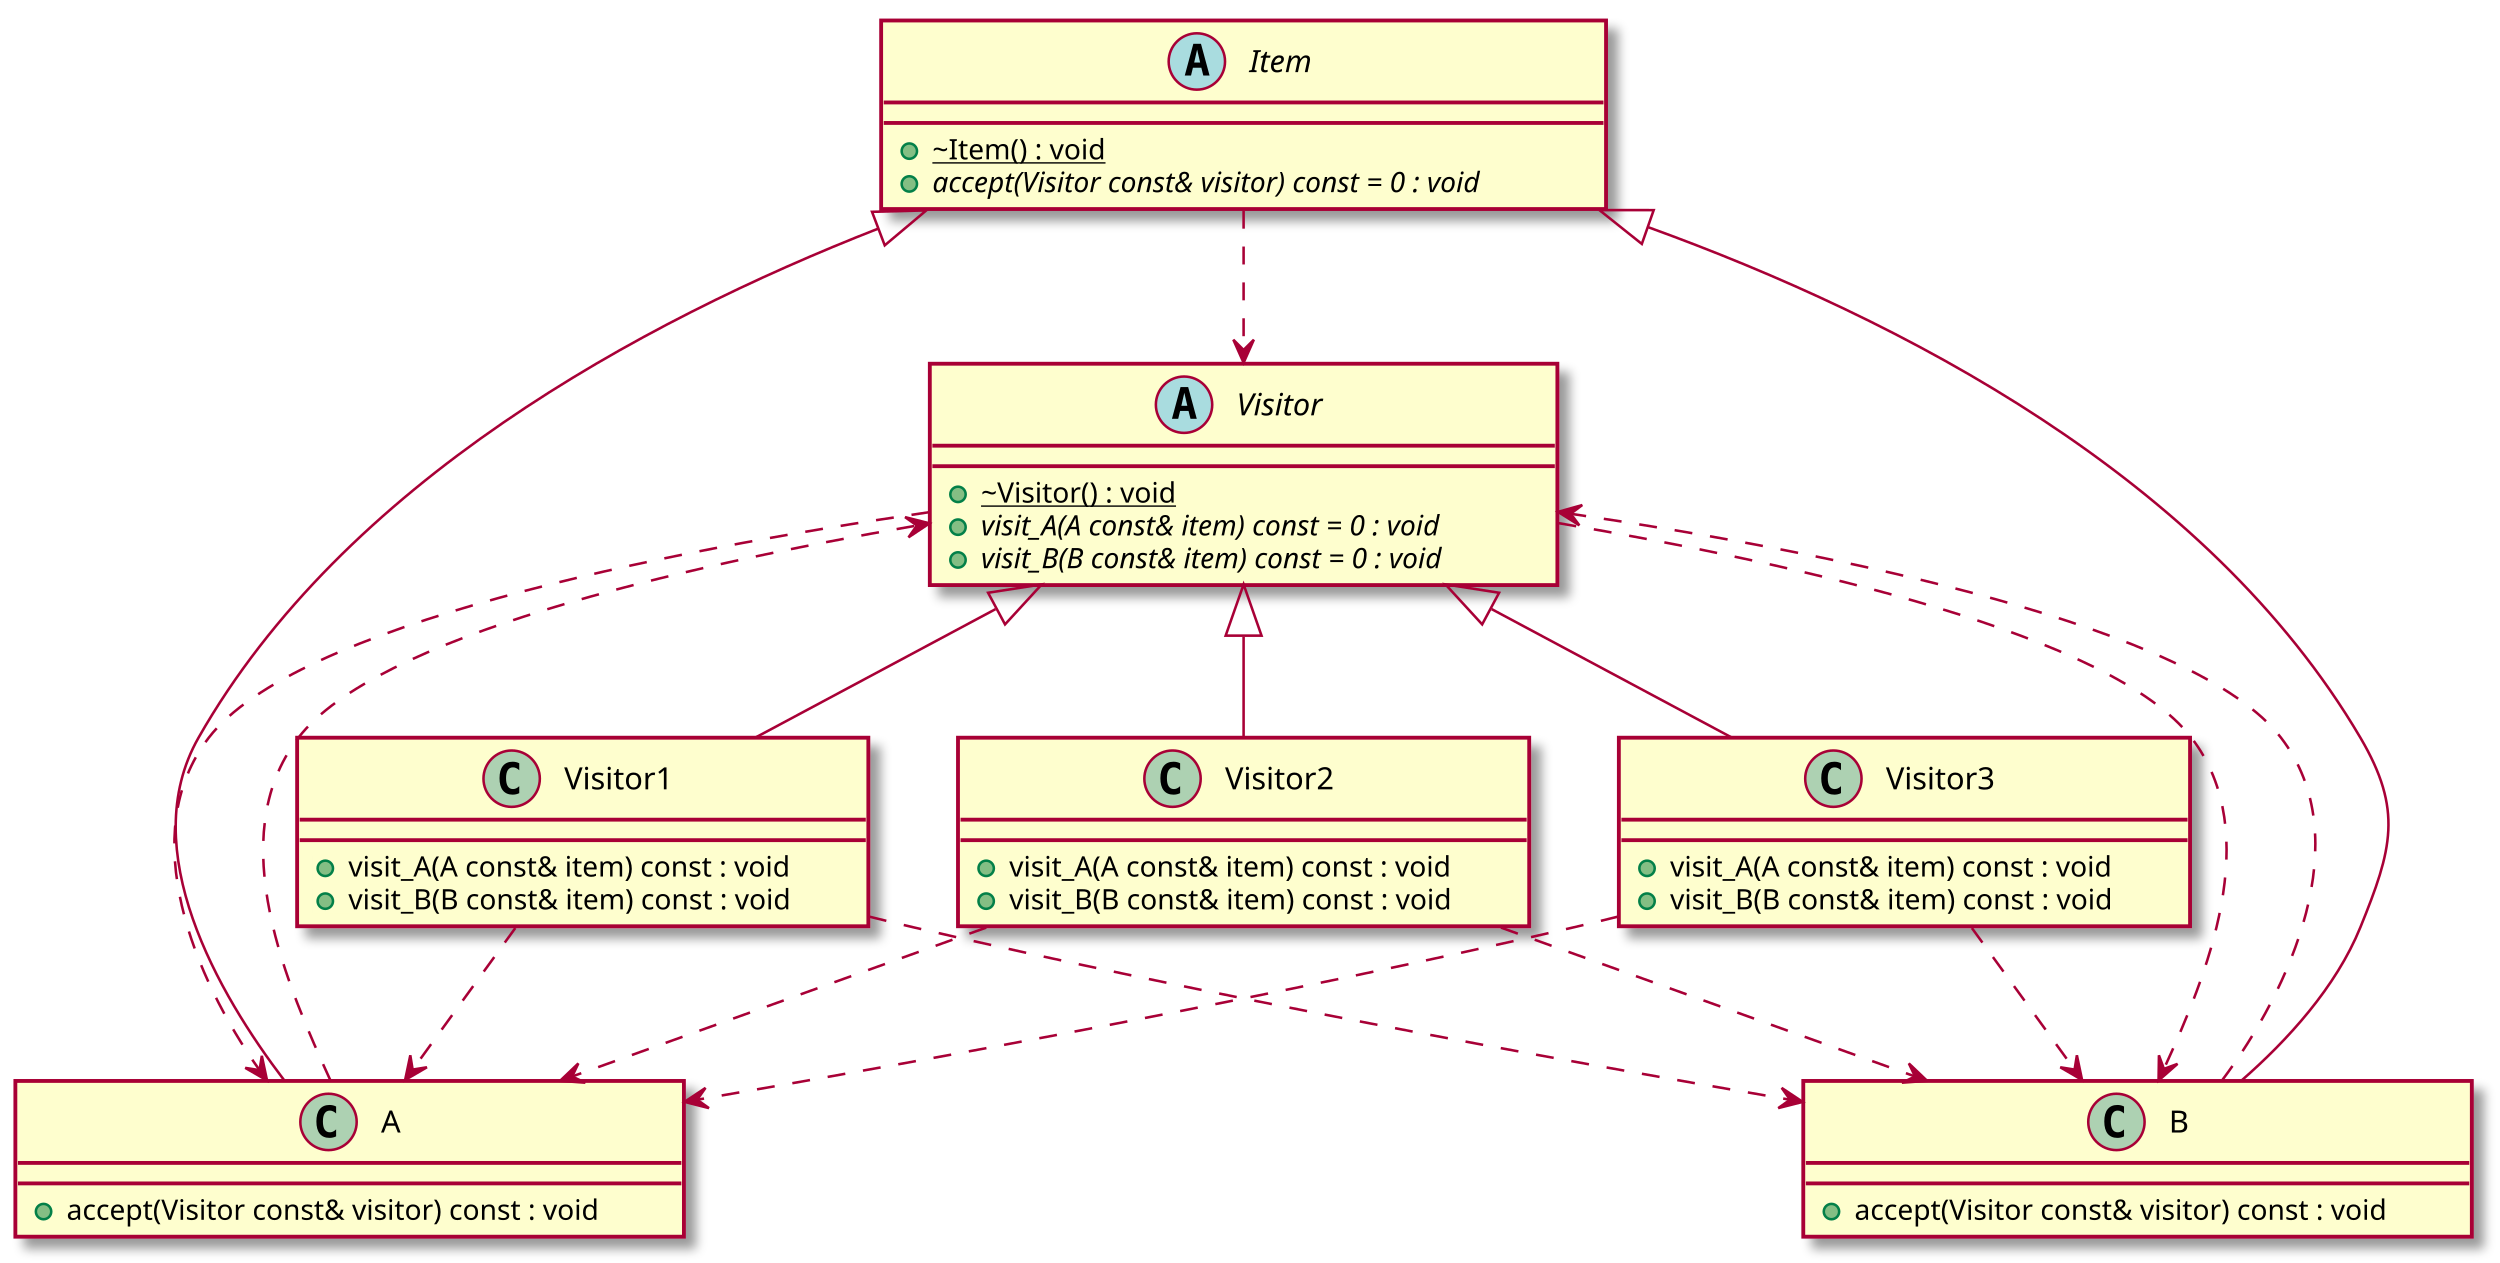
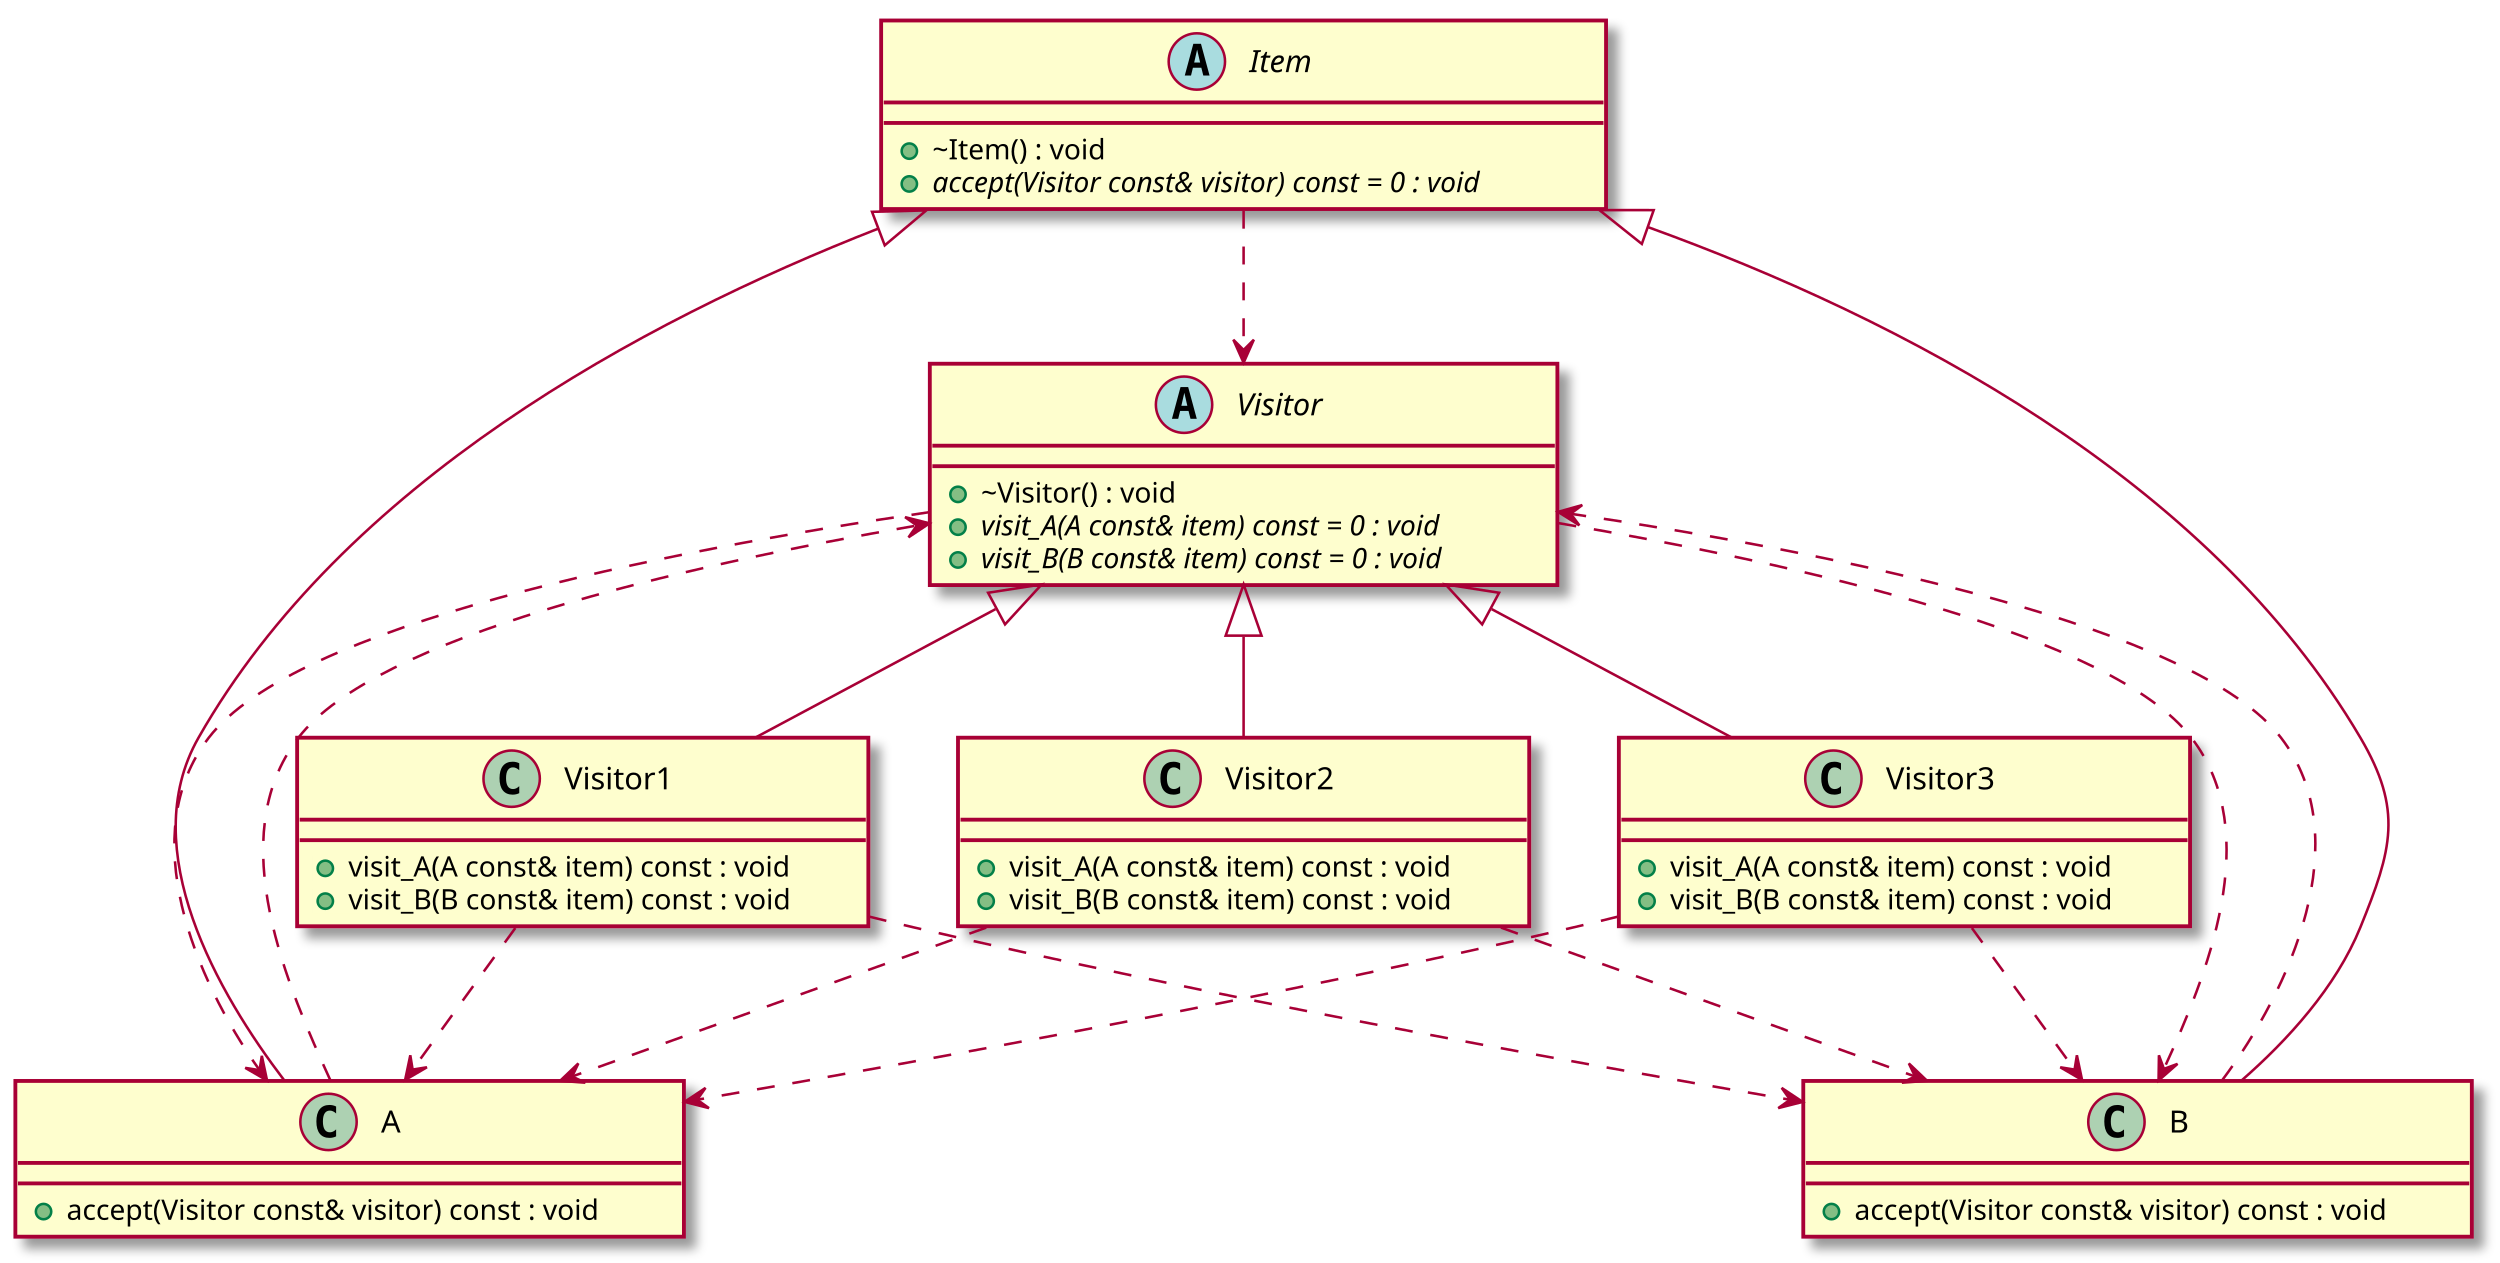
<svg xmlns="http://www.w3.org/2000/svg" xmlns:xlink="http://www.w3.org/1999/xlink" contentScriptType="application/ecmascript" contentStyleType="text/css" height="493px" preserveAspectRatio="none" style="width:976px;height:493px;" version="1.1" viewBox="0 0 976 493" width="976px" zoomAndPan="magnify">
  <defs>
-     <filter height="300%" id="frpj60p1sk4bx" width="300%" x="-1" y="-1">
+     <filter height="300%" id="f1u99n6u0sdu8n" width="300%" x="-1" y="-1">
      <feGaussianBlur result="blurOut" stdDeviation="2.0" />
      <feColorMatrix in="blurOut" result="blurOut2" type="matrix" values="0 0 0 0 0 0 0 0 0 0 0 0 0 0 0 0 0 0 .4 0" />
      <feOffset dx="4.0" dy="4.0" in="blurOut2" result="blurOut3" />
      <feBlend in="SourceGraphic" in2="blurOut3" mode="normal" />
    </filter>
    <style type="text/css">a:hover { text-decoration: underline; }</style>
  </defs>
  <g>
-     <a href="https://github.com/bkryza/clang-uml/blob/fd8f13135252262867013036fec10e8cc75b3b0b/tests/t00021/t00021.cc#L9" target="_top" title="Visitor" xlink:actuate="onRequest" xlink:href="https://github.com/bkryza/clang-uml/blob/fd8f13135252262867013036fec10e8cc75b3b0b/tests/t00021/t00021.cc#L9" xlink:show="new" xlink:title="Visitor" xlink:type="simple">
-       <rect fill="#FEFECE" filter="url(#frpj60p1sk4bx)" height="86.414" id="C_0000001048" style="stroke: #A80036; stroke-width: 1.5;" width="245" x="363" y="142" />
+     <a href="https://github.com/bkryza/clang-uml/blob/345619123b262df0dc04aaffdf754f32843cbfc3/tests/t00021/t00021.cc#L9" target="_top" title="Visitor" xlink:actuate="onRequest" xlink:href="https://github.com/bkryza/clang-uml/blob/345619123b262df0dc04aaffdf754f32843cbfc3/tests/t00021/t00021.cc#L9" xlink:show="new" xlink:title="Visitor" xlink:type="simple">
+       <rect fill="#FEFECE" filter="url(#f1u99n6u0sdu8n)" height="86.414" id="C_0000001048" style="stroke: #A80036; stroke-width: 1.5;" width="245" x="363" y="142" />
      <ellipse cx="462.25" cy="158" fill="#A9DCDF" rx="11" ry="11" style="stroke: #A80036; stroke-width: 1.0;" />
      <path d="M462.359,153.344 L461.203,158.422 L463.531,158.422 L462.359,153.344 Z M460.875,151.109 L463.859,151.109 L467.219,163.5 L464.766,163.5 L464,160.438 L460.719,160.438 L459.969,163.5 L457.531,163.5 L460.875,151.109 Z " />
      <text fill="#000000" font-family="sans-serif" font-size="12" font-style="italic" lengthAdjust="spacingAndGlyphs" textLength="38" x="482.75" y="162.154">Visitor</text>
      <line style="stroke: #A80036; stroke-width: 1.5;" x1="364" x2="607" y1="174" y2="174" />
      <line style="stroke: #A80036; stroke-width: 1.5;" x1="364" x2="607" y1="182" y2="182" />
    </a>
-     <a href="https://github.com/bkryza/clang-uml/blob/fd8f13135252262867013036fec10e8cc75b3b0b/tests/t00021/t00021.cc#L11" target="_top" title="~Visitor" xlink:actuate="onRequest" xlink:href="https://github.com/bkryza/clang-uml/blob/fd8f13135252262867013036fec10e8cc75b3b0b/tests/t00021/t00021.cc#L11" xlink:show="new" xlink:title="~Visitor" xlink:type="simple">
+     <a href="https://github.com/bkryza/clang-uml/blob/345619123b262df0dc04aaffdf754f32843cbfc3/tests/t00021/t00021.cc#L11" target="_top" title="~Visitor" xlink:actuate="onRequest" xlink:href="https://github.com/bkryza/clang-uml/blob/345619123b262df0dc04aaffdf754f32843cbfc3/tests/t00021/t00021.cc#L11" xlink:show="new" xlink:title="~Visitor" xlink:type="simple">
      <rect fill="#FEFECE" height="10" style="stroke: none; stroke-width: 1.0;" width="20" x="369" y="188" />
      <ellipse cx="374" cy="193" fill="#84BE84" rx="3" ry="3" style="stroke: #038048; stroke-width: 1.0;" />
    </a>
-     <a href="https://github.com/bkryza/clang-uml/blob/fd8f13135252262867013036fec10e8cc75b3b0b/tests/t00021/t00021.cc#L11" target="_top" title="~Visitor" xlink:actuate="onRequest" xlink:href="https://github.com/bkryza/clang-uml/blob/fd8f13135252262867013036fec10e8cc75b3b0b/tests/t00021/t00021.cc#L11" xlink:show="new" xlink:title="~Visitor" xlink:type="simple">
-       <text fill="#000000" font-family="sans-serif" font-size="11" lengthAdjust="spacingAndGlyphs" text-decoration="underline" textLength="88" x="383" y="196.21">~Visitor() : void</text>
+     <a href="https://github.com/bkryza/clang-uml/blob/345619123b262df0dc04aaffdf754f32843cbfc3/tests/t00021/t00021.cc#L11" target="_top" title="~Visitor" xlink:actuate="onRequest" xlink:href="https://github.com/bkryza/clang-uml/blob/345619123b262df0dc04aaffdf754f32843cbfc3/tests/t00021/t00021.cc#L11" xlink:show="new" xlink:title="~Visitor" xlink:type="simple">
+       <text fill="#000000" font-family="sans-serif" font-size="11" lengthAdjust="spacingAndGlyphs" textLength="88" x="383" y="196.21">~Visitor() : void</text>
    </a>
-     <a href="https://github.com/bkryza/clang-uml/blob/fd8f13135252262867013036fec10e8cc75b3b0b/tests/t00021/t00021.cc#L12" target="_top" title="visit_A" xlink:actuate="onRequest" xlink:href="https://github.com/bkryza/clang-uml/blob/fd8f13135252262867013036fec10e8cc75b3b0b/tests/t00021/t00021.cc#L12" xlink:show="new" xlink:title="visit_A" xlink:type="simple">
+     <a href="https://github.com/bkryza/clang-uml/blob/345619123b262df0dc04aaffdf754f32843cbfc3/tests/t00021/t00021.cc#L12" target="_top" title="visit_A" xlink:actuate="onRequest" xlink:href="https://github.com/bkryza/clang-uml/blob/345619123b262df0dc04aaffdf754f32843cbfc3/tests/t00021/t00021.cc#L12" xlink:show="new" xlink:title="visit_A" xlink:type="simple">
      <rect fill="#FEFECE" height="10" style="stroke: none; stroke-width: 1.0;" width="20" x="369" y="200.805" />
      <ellipse cx="374" cy="205.805" fill="#84BE84" rx="3" ry="3" style="stroke: #038048; stroke-width: 1.0;" />
    </a>
-     <a href="https://github.com/bkryza/clang-uml/blob/fd8f13135252262867013036fec10e8cc75b3b0b/tests/t00021/t00021.cc#L12" target="_top" title="visit_A" xlink:actuate="onRequest" xlink:href="https://github.com/bkryza/clang-uml/blob/fd8f13135252262867013036fec10e8cc75b3b0b/tests/t00021/t00021.cc#L12" xlink:show="new" xlink:title="visit_A" xlink:type="simple">
+     <a href="https://github.com/bkryza/clang-uml/blob/345619123b262df0dc04aaffdf754f32843cbfc3/tests/t00021/t00021.cc#L12" target="_top" title="visit_A" xlink:actuate="onRequest" xlink:href="https://github.com/bkryza/clang-uml/blob/345619123b262df0dc04aaffdf754f32843cbfc3/tests/t00021/t00021.cc#L12" xlink:show="new" xlink:title="visit_A" xlink:type="simple">
      <text fill="#000000" font-family="sans-serif" font-size="11" font-style="italic" lengthAdjust="spacingAndGlyphs" textLength="219" x="383" y="209.015">visit_A(A const&amp; item) const = 0 : void</text>
    </a>
-     <a href="https://github.com/bkryza/clang-uml/blob/fd8f13135252262867013036fec10e8cc75b3b0b/tests/t00021/t00021.cc#L13" target="_top" title="visit_B" xlink:actuate="onRequest" xlink:href="https://github.com/bkryza/clang-uml/blob/fd8f13135252262867013036fec10e8cc75b3b0b/tests/t00021/t00021.cc#L13" xlink:show="new" xlink:title="visit_B" xlink:type="simple">
+     <a href="https://github.com/bkryza/clang-uml/blob/345619123b262df0dc04aaffdf754f32843cbfc3/tests/t00021/t00021.cc#L13" target="_top" title="visit_B" xlink:actuate="onRequest" xlink:href="https://github.com/bkryza/clang-uml/blob/345619123b262df0dc04aaffdf754f32843cbfc3/tests/t00021/t00021.cc#L13" xlink:show="new" xlink:title="visit_B" xlink:type="simple">
      <rect fill="#FEFECE" height="10" style="stroke: none; stroke-width: 1.0;" width="20" x="369" y="213.609" />
      <ellipse cx="374" cy="218.609" fill="#84BE84" rx="3" ry="3" style="stroke: #038048; stroke-width: 1.0;" />
    </a>
-     <a href="https://github.com/bkryza/clang-uml/blob/fd8f13135252262867013036fec10e8cc75b3b0b/tests/t00021/t00021.cc#L13" target="_top" title="visit_B" xlink:actuate="onRequest" xlink:href="https://github.com/bkryza/clang-uml/blob/fd8f13135252262867013036fec10e8cc75b3b0b/tests/t00021/t00021.cc#L13" xlink:show="new" xlink:title="visit_B" xlink:type="simple">
+     <a href="https://github.com/bkryza/clang-uml/blob/345619123b262df0dc04aaffdf754f32843cbfc3/tests/t00021/t00021.cc#L13" target="_top" title="visit_B" xlink:actuate="onRequest" xlink:href="https://github.com/bkryza/clang-uml/blob/345619123b262df0dc04aaffdf754f32843cbfc3/tests/t00021/t00021.cc#L13" xlink:show="new" xlink:title="visit_B" xlink:type="simple">
      <text fill="#000000" font-family="sans-serif" font-size="11" font-style="italic" lengthAdjust="spacingAndGlyphs" textLength="219" x="383" y="221.82">visit_B(B const&amp; item) const = 0 : void</text>
    </a>
-     <a href="https://github.com/bkryza/clang-uml/blob/fd8f13135252262867013036fec10e8cc75b3b0b/tests/t00021/t00021.cc#L16" target="_top" title="Visitor1" xlink:actuate="onRequest" xlink:href="https://github.com/bkryza/clang-uml/blob/fd8f13135252262867013036fec10e8cc75b3b0b/tests/t00021/t00021.cc#L16" xlink:show="new" xlink:title="Visitor1" xlink:type="simple">
-       <rect fill="#FEFECE" filter="url(#frpj60p1sk4bx)" height="73.609" id="C_0000001056" style="stroke: #A80036; stroke-width: 1.5;" width="223" x="116" y="288" />
+     <a href="https://github.com/bkryza/clang-uml/blob/345619123b262df0dc04aaffdf754f32843cbfc3/tests/t00021/t00021.cc#L16" target="_top" title="Visitor1" xlink:actuate="onRequest" xlink:href="https://github.com/bkryza/clang-uml/blob/345619123b262df0dc04aaffdf754f32843cbfc3/tests/t00021/t00021.cc#L16" xlink:show="new" xlink:title="Visitor1" xlink:type="simple">
+       <rect fill="#FEFECE" filter="url(#f1u99n6u0sdu8n)" height="73.609" id="C_0000001056" style="stroke: #A80036; stroke-width: 1.5;" width="223" x="116" y="288" />
      <ellipse cx="199.75" cy="304" fill="#ADD1B2" rx="11" ry="11" style="stroke: #A80036; stroke-width: 1.0;" />
      <path d="M202.719,309.641 Q202.141,309.938 201.5,310.078 Q200.859,310.234 200.156,310.234 Q197.656,310.234 196.328,308.594 Q195.016,306.938 195.016,303.812 Q195.016,300.688 196.328,299.031 Q197.656,297.375 200.156,297.375 Q200.859,297.375 201.5,297.531 Q202.156,297.688 202.719,297.984 L202.719,300.703 Q202.094,300.125 201.5,299.859 Q200.906,299.578 200.281,299.578 Q198.938,299.578 198.25,300.656 Q197.562,301.719 197.562,303.812 Q197.562,305.906 198.25,306.984 Q198.938,308.047 200.281,308.047 Q200.906,308.047 201.5,307.781 Q202.094,307.5 202.719,306.922 L202.719,309.641 Z " />
      <text fill="#000000" font-family="sans-serif" font-size="12" lengthAdjust="spacingAndGlyphs" textLength="47" x="220.25" y="308.154">Visitor1</text>
      <line style="stroke: #A80036; stroke-width: 1.5;" x1="117" x2="338" y1="320" y2="320" />
      <line style="stroke: #A80036; stroke-width: 1.5;" x1="117" x2="338" y1="328" y2="328" />
    </a>
-     <a href="https://github.com/bkryza/clang-uml/blob/fd8f13135252262867013036fec10e8cc75b3b0b/tests/t00021/t00021.cc#L18" target="_top" title="visit_A" xlink:actuate="onRequest" xlink:href="https://github.com/bkryza/clang-uml/blob/fd8f13135252262867013036fec10e8cc75b3b0b/tests/t00021/t00021.cc#L18" xlink:show="new" xlink:title="visit_A" xlink:type="simple">
+     <a href="https://github.com/bkryza/clang-uml/blob/345619123b262df0dc04aaffdf754f32843cbfc3/tests/t00021/t00021.cc#L18" target="_top" title="visit_A" xlink:actuate="onRequest" xlink:href="https://github.com/bkryza/clang-uml/blob/345619123b262df0dc04aaffdf754f32843cbfc3/tests/t00021/t00021.cc#L18" xlink:show="new" xlink:title="visit_A" xlink:type="simple">
      <rect fill="#FEFECE" height="10" style="stroke: none; stroke-width: 1.0;" width="20" x="122" y="334" />
      <ellipse cx="127" cy="339" fill="#84BE84" rx="3" ry="3" style="stroke: #038048; stroke-width: 1.0;" />
    </a>
-     <a href="https://github.com/bkryza/clang-uml/blob/fd8f13135252262867013036fec10e8cc75b3b0b/tests/t00021/t00021.cc#L18" target="_top" title="visit_A" xlink:actuate="onRequest" xlink:href="https://github.com/bkryza/clang-uml/blob/fd8f13135252262867013036fec10e8cc75b3b0b/tests/t00021/t00021.cc#L18" xlink:show="new" xlink:title="visit_A" xlink:type="simple">
+     <a href="https://github.com/bkryza/clang-uml/blob/345619123b262df0dc04aaffdf754f32843cbfc3/tests/t00021/t00021.cc#L18" target="_top" title="visit_A" xlink:actuate="onRequest" xlink:href="https://github.com/bkryza/clang-uml/blob/345619123b262df0dc04aaffdf754f32843cbfc3/tests/t00021/t00021.cc#L18" xlink:show="new" xlink:title="visit_A" xlink:type="simple">
      <text fill="#000000" font-family="sans-serif" font-size="11" lengthAdjust="spacingAndGlyphs" textLength="195" x="136" y="342.21">visit_A(A const&amp; item) const : void</text>
    </a>
-     <a href="https://github.com/bkryza/clang-uml/blob/fd8f13135252262867013036fec10e8cc75b3b0b/tests/t00021/t00021.cc#L19" target="_top" title="visit_B" xlink:actuate="onRequest" xlink:href="https://github.com/bkryza/clang-uml/blob/fd8f13135252262867013036fec10e8cc75b3b0b/tests/t00021/t00021.cc#L19" xlink:show="new" xlink:title="visit_B" xlink:type="simple">
+     <a href="https://github.com/bkryza/clang-uml/blob/345619123b262df0dc04aaffdf754f32843cbfc3/tests/t00021/t00021.cc#L19" target="_top" title="visit_B" xlink:actuate="onRequest" xlink:href="https://github.com/bkryza/clang-uml/blob/345619123b262df0dc04aaffdf754f32843cbfc3/tests/t00021/t00021.cc#L19" xlink:show="new" xlink:title="visit_B" xlink:type="simple">
      <rect fill="#FEFECE" height="10" style="stroke: none; stroke-width: 1.0;" width="20" x="122" y="346.805" />
      <ellipse cx="127" cy="351.805" fill="#84BE84" rx="3" ry="3" style="stroke: #038048; stroke-width: 1.0;" />
    </a>
-     <a href="https://github.com/bkryza/clang-uml/blob/fd8f13135252262867013036fec10e8cc75b3b0b/tests/t00021/t00021.cc#L19" target="_top" title="visit_B" xlink:actuate="onRequest" xlink:href="https://github.com/bkryza/clang-uml/blob/fd8f13135252262867013036fec10e8cc75b3b0b/tests/t00021/t00021.cc#L19" xlink:show="new" xlink:title="visit_B" xlink:type="simple">
+     <a href="https://github.com/bkryza/clang-uml/blob/345619123b262df0dc04aaffdf754f32843cbfc3/tests/t00021/t00021.cc#L19" target="_top" title="visit_B" xlink:actuate="onRequest" xlink:href="https://github.com/bkryza/clang-uml/blob/345619123b262df0dc04aaffdf754f32843cbfc3/tests/t00021/t00021.cc#L19" xlink:show="new" xlink:title="visit_B" xlink:type="simple">
      <text fill="#000000" font-family="sans-serif" font-size="11" lengthAdjust="spacingAndGlyphs" textLength="197" x="136" y="355.015">visit_B(B const&amp; item) const : void</text>
    </a>
-     <a href="https://github.com/bkryza/clang-uml/blob/fd8f13135252262867013036fec10e8cc75b3b0b/tests/t00021/t00021.cc#L22" target="_top" title="Visitor2" xlink:actuate="onRequest" xlink:href="https://github.com/bkryza/clang-uml/blob/fd8f13135252262867013036fec10e8cc75b3b0b/tests/t00021/t00021.cc#L22" xlink:show="new" xlink:title="Visitor2" xlink:type="simple">
-       <rect fill="#FEFECE" filter="url(#frpj60p1sk4bx)" height="73.609" id="C_0000001064" style="stroke: #A80036; stroke-width: 1.5;" width="223" x="374" y="288" />
+     <a href="https://github.com/bkryza/clang-uml/blob/345619123b262df0dc04aaffdf754f32843cbfc3/tests/t00021/t00021.cc#L22" target="_top" title="Visitor2" xlink:actuate="onRequest" xlink:href="https://github.com/bkryza/clang-uml/blob/345619123b262df0dc04aaffdf754f32843cbfc3/tests/t00021/t00021.cc#L22" xlink:show="new" xlink:title="Visitor2" xlink:type="simple">
+       <rect fill="#FEFECE" filter="url(#f1u99n6u0sdu8n)" height="73.609" id="C_0000001064" style="stroke: #A80036; stroke-width: 1.5;" width="223" x="374" y="288" />
      <ellipse cx="457.75" cy="304" fill="#ADD1B2" rx="11" ry="11" style="stroke: #A80036; stroke-width: 1.0;" />
      <path d="M460.719,309.641 Q460.141,309.938 459.5,310.078 Q458.859,310.234 458.156,310.234 Q455.656,310.234 454.328,308.594 Q453.016,306.938 453.016,303.812 Q453.016,300.688 454.328,299.031 Q455.656,297.375 458.156,297.375 Q458.859,297.375 459.5,297.531 Q460.156,297.688 460.719,297.984 L460.719,300.703 Q460.094,300.125 459.5,299.859 Q458.906,299.578 458.281,299.578 Q456.938,299.578 456.25,300.656 Q455.562,301.719 455.562,303.812 Q455.562,305.906 456.25,306.984 Q456.938,308.047 458.281,308.047 Q458.906,308.047 459.5,307.781 Q460.094,307.5 460.719,306.922 L460.719,309.641 Z " />
      <text fill="#000000" font-family="sans-serif" font-size="12" lengthAdjust="spacingAndGlyphs" textLength="47" x="478.25" y="308.154">Visitor2</text>
      <line style="stroke: #A80036; stroke-width: 1.5;" x1="375" x2="596" y1="320" y2="320" />
      <line style="stroke: #A80036; stroke-width: 1.5;" x1="375" x2="596" y1="328" y2="328" />
    </a>
-     <a href="https://github.com/bkryza/clang-uml/blob/fd8f13135252262867013036fec10e8cc75b3b0b/tests/t00021/t00021.cc#L24" target="_top" title="visit_A" xlink:actuate="onRequest" xlink:href="https://github.com/bkryza/clang-uml/blob/fd8f13135252262867013036fec10e8cc75b3b0b/tests/t00021/t00021.cc#L24" xlink:show="new" xlink:title="visit_A" xlink:type="simple">
+     <a href="https://github.com/bkryza/clang-uml/blob/345619123b262df0dc04aaffdf754f32843cbfc3/tests/t00021/t00021.cc#L24" target="_top" title="visit_A" xlink:actuate="onRequest" xlink:href="https://github.com/bkryza/clang-uml/blob/345619123b262df0dc04aaffdf754f32843cbfc3/tests/t00021/t00021.cc#L24" xlink:show="new" xlink:title="visit_A" xlink:type="simple">
      <rect fill="#FEFECE" height="10" style="stroke: none; stroke-width: 1.0;" width="20" x="380" y="334" />
      <ellipse cx="385" cy="339" fill="#84BE84" rx="3" ry="3" style="stroke: #038048; stroke-width: 1.0;" />
    </a>
-     <a href="https://github.com/bkryza/clang-uml/blob/fd8f13135252262867013036fec10e8cc75b3b0b/tests/t00021/t00021.cc#L24" target="_top" title="visit_A" xlink:actuate="onRequest" xlink:href="https://github.com/bkryza/clang-uml/blob/fd8f13135252262867013036fec10e8cc75b3b0b/tests/t00021/t00021.cc#L24" xlink:show="new" xlink:title="visit_A" xlink:type="simple">
+     <a href="https://github.com/bkryza/clang-uml/blob/345619123b262df0dc04aaffdf754f32843cbfc3/tests/t00021/t00021.cc#L24" target="_top" title="visit_A" xlink:actuate="onRequest" xlink:href="https://github.com/bkryza/clang-uml/blob/345619123b262df0dc04aaffdf754f32843cbfc3/tests/t00021/t00021.cc#L24" xlink:show="new" xlink:title="visit_A" xlink:type="simple">
      <text fill="#000000" font-family="sans-serif" font-size="11" lengthAdjust="spacingAndGlyphs" textLength="195" x="394" y="342.21">visit_A(A const&amp; item) const : void</text>
    </a>
-     <a href="https://github.com/bkryza/clang-uml/blob/fd8f13135252262867013036fec10e8cc75b3b0b/tests/t00021/t00021.cc#L25" target="_top" title="visit_B" xlink:actuate="onRequest" xlink:href="https://github.com/bkryza/clang-uml/blob/fd8f13135252262867013036fec10e8cc75b3b0b/tests/t00021/t00021.cc#L25" xlink:show="new" xlink:title="visit_B" xlink:type="simple">
+     <a href="https://github.com/bkryza/clang-uml/blob/345619123b262df0dc04aaffdf754f32843cbfc3/tests/t00021/t00021.cc#L25" target="_top" title="visit_B" xlink:actuate="onRequest" xlink:href="https://github.com/bkryza/clang-uml/blob/345619123b262df0dc04aaffdf754f32843cbfc3/tests/t00021/t00021.cc#L25" xlink:show="new" xlink:title="visit_B" xlink:type="simple">
      <rect fill="#FEFECE" height="10" style="stroke: none; stroke-width: 1.0;" width="20" x="380" y="346.805" />
      <ellipse cx="385" cy="351.805" fill="#84BE84" rx="3" ry="3" style="stroke: #038048; stroke-width: 1.0;" />
    </a>
-     <a href="https://github.com/bkryza/clang-uml/blob/fd8f13135252262867013036fec10e8cc75b3b0b/tests/t00021/t00021.cc#L25" target="_top" title="visit_B" xlink:actuate="onRequest" xlink:href="https://github.com/bkryza/clang-uml/blob/fd8f13135252262867013036fec10e8cc75b3b0b/tests/t00021/t00021.cc#L25" xlink:show="new" xlink:title="visit_B" xlink:type="simple">
+     <a href="https://github.com/bkryza/clang-uml/blob/345619123b262df0dc04aaffdf754f32843cbfc3/tests/t00021/t00021.cc#L25" target="_top" title="visit_B" xlink:actuate="onRequest" xlink:href="https://github.com/bkryza/clang-uml/blob/345619123b262df0dc04aaffdf754f32843cbfc3/tests/t00021/t00021.cc#L25" xlink:show="new" xlink:title="visit_B" xlink:type="simple">
      <text fill="#000000" font-family="sans-serif" font-size="11" lengthAdjust="spacingAndGlyphs" textLength="197" x="394" y="355.015">visit_B(B const&amp; item) const : void</text>
    </a>
-     <a href="https://github.com/bkryza/clang-uml/blob/fd8f13135252262867013036fec10e8cc75b3b0b/tests/t00021/t00021.cc#L28" target="_top" title="Visitor3" xlink:actuate="onRequest" xlink:href="https://github.com/bkryza/clang-uml/blob/fd8f13135252262867013036fec10e8cc75b3b0b/tests/t00021/t00021.cc#L28" xlink:show="new" xlink:title="Visitor3" xlink:type="simple">
-       <rect fill="#FEFECE" filter="url(#frpj60p1sk4bx)" height="73.609" id="C_0000001072" style="stroke: #A80036; stroke-width: 1.5;" width="223" x="632" y="288" />
+     <a href="https://github.com/bkryza/clang-uml/blob/345619123b262df0dc04aaffdf754f32843cbfc3/tests/t00021/t00021.cc#L28" target="_top" title="Visitor3" xlink:actuate="onRequest" xlink:href="https://github.com/bkryza/clang-uml/blob/345619123b262df0dc04aaffdf754f32843cbfc3/tests/t00021/t00021.cc#L28" xlink:show="new" xlink:title="Visitor3" xlink:type="simple">
+       <rect fill="#FEFECE" filter="url(#f1u99n6u0sdu8n)" height="73.609" id="C_0000001072" style="stroke: #A80036; stroke-width: 1.5;" width="223" x="632" y="288" />
      <ellipse cx="715.75" cy="304" fill="#ADD1B2" rx="11" ry="11" style="stroke: #A80036; stroke-width: 1.0;" />
      <path d="M718.719,309.641 Q718.141,309.938 717.5,310.078 Q716.859,310.234 716.156,310.234 Q713.656,310.234 712.328,308.594 Q711.016,306.938 711.016,303.812 Q711.016,300.688 712.328,299.031 Q713.656,297.375 716.156,297.375 Q716.859,297.375 717.5,297.531 Q718.156,297.688 718.719,297.984 L718.719,300.703 Q718.094,300.125 717.5,299.859 Q716.906,299.578 716.281,299.578 Q714.938,299.578 714.25,300.656 Q713.562,301.719 713.562,303.812 Q713.562,305.906 714.25,306.984 Q714.938,308.047 716.281,308.047 Q716.906,308.047 717.5,307.781 Q718.094,307.5 718.719,306.922 L718.719,309.641 Z " />
      <text fill="#000000" font-family="sans-serif" font-size="12" lengthAdjust="spacingAndGlyphs" textLength="47" x="736.25" y="308.154">Visitor3</text>
      <line style="stroke: #A80036; stroke-width: 1.5;" x1="633" x2="854" y1="320" y2="320" />
      <line style="stroke: #A80036; stroke-width: 1.5;" x1="633" x2="854" y1="328" y2="328" />
    </a>
-     <a href="https://github.com/bkryza/clang-uml/blob/fd8f13135252262867013036fec10e8cc75b3b0b/tests/t00021/t00021.cc#L30" target="_top" title="visit_A" xlink:actuate="onRequest" xlink:href="https://github.com/bkryza/clang-uml/blob/fd8f13135252262867013036fec10e8cc75b3b0b/tests/t00021/t00021.cc#L30" xlink:show="new" xlink:title="visit_A" xlink:type="simple">
+     <a href="https://github.com/bkryza/clang-uml/blob/345619123b262df0dc04aaffdf754f32843cbfc3/tests/t00021/t00021.cc#L30" target="_top" title="visit_A" xlink:actuate="onRequest" xlink:href="https://github.com/bkryza/clang-uml/blob/345619123b262df0dc04aaffdf754f32843cbfc3/tests/t00021/t00021.cc#L30" xlink:show="new" xlink:title="visit_A" xlink:type="simple">
      <rect fill="#FEFECE" height="10" style="stroke: none; stroke-width: 1.0;" width="20" x="638" y="334" />
      <ellipse cx="643" cy="339" fill="#84BE84" rx="3" ry="3" style="stroke: #038048; stroke-width: 1.0;" />
    </a>
-     <a href="https://github.com/bkryza/clang-uml/blob/fd8f13135252262867013036fec10e8cc75b3b0b/tests/t00021/t00021.cc#L30" target="_top" title="visit_A" xlink:actuate="onRequest" xlink:href="https://github.com/bkryza/clang-uml/blob/fd8f13135252262867013036fec10e8cc75b3b0b/tests/t00021/t00021.cc#L30" xlink:show="new" xlink:title="visit_A" xlink:type="simple">
+     <a href="https://github.com/bkryza/clang-uml/blob/345619123b262df0dc04aaffdf754f32843cbfc3/tests/t00021/t00021.cc#L30" target="_top" title="visit_A" xlink:actuate="onRequest" xlink:href="https://github.com/bkryza/clang-uml/blob/345619123b262df0dc04aaffdf754f32843cbfc3/tests/t00021/t00021.cc#L30" xlink:show="new" xlink:title="visit_A" xlink:type="simple">
      <text fill="#000000" font-family="sans-serif" font-size="11" lengthAdjust="spacingAndGlyphs" textLength="195" x="652" y="342.21">visit_A(A const&amp; item) const : void</text>
    </a>
-     <a href="https://github.com/bkryza/clang-uml/blob/fd8f13135252262867013036fec10e8cc75b3b0b/tests/t00021/t00021.cc#L31" target="_top" title="visit_B" xlink:actuate="onRequest" xlink:href="https://github.com/bkryza/clang-uml/blob/fd8f13135252262867013036fec10e8cc75b3b0b/tests/t00021/t00021.cc#L31" xlink:show="new" xlink:title="visit_B" xlink:type="simple">
+     <a href="https://github.com/bkryza/clang-uml/blob/345619123b262df0dc04aaffdf754f32843cbfc3/tests/t00021/t00021.cc#L31" target="_top" title="visit_B" xlink:actuate="onRequest" xlink:href="https://github.com/bkryza/clang-uml/blob/345619123b262df0dc04aaffdf754f32843cbfc3/tests/t00021/t00021.cc#L31" xlink:show="new" xlink:title="visit_B" xlink:type="simple">
      <rect fill="#FEFECE" height="10" style="stroke: none; stroke-width: 1.0;" width="20" x="638" y="346.805" />
      <ellipse cx="643" cy="351.805" fill="#84BE84" rx="3" ry="3" style="stroke: #038048; stroke-width: 1.0;" />
    </a>
-     <a href="https://github.com/bkryza/clang-uml/blob/fd8f13135252262867013036fec10e8cc75b3b0b/tests/t00021/t00021.cc#L31" target="_top" title="visit_B" xlink:actuate="onRequest" xlink:href="https://github.com/bkryza/clang-uml/blob/fd8f13135252262867013036fec10e8cc75b3b0b/tests/t00021/t00021.cc#L31" xlink:show="new" xlink:title="visit_B" xlink:type="simple">
+     <a href="https://github.com/bkryza/clang-uml/blob/345619123b262df0dc04aaffdf754f32843cbfc3/tests/t00021/t00021.cc#L31" target="_top" title="visit_B" xlink:actuate="onRequest" xlink:href="https://github.com/bkryza/clang-uml/blob/345619123b262df0dc04aaffdf754f32843cbfc3/tests/t00021/t00021.cc#L31" xlink:show="new" xlink:title="visit_B" xlink:type="simple">
      <text fill="#000000" font-family="sans-serif" font-size="11" lengthAdjust="spacingAndGlyphs" textLength="197" x="652" y="355.015">visit_B(B const&amp; item) const : void</text>
    </a>
-     <a href="https://github.com/bkryza/clang-uml/blob/fd8f13135252262867013036fec10e8cc75b3b0b/tests/t00021/t00021.cc#L34" target="_top" title="Item" xlink:actuate="onRequest" xlink:href="https://github.com/bkryza/clang-uml/blob/fd8f13135252262867013036fec10e8cc75b3b0b/tests/t00021/t00021.cc#L34" xlink:show="new" xlink:title="Item" xlink:type="simple">
-       <rect fill="#FEFECE" filter="url(#frpj60p1sk4bx)" height="73.609" id="C_0000001080" style="stroke: #A80036; stroke-width: 1.5;" width="283" x="344" y="8" />
+     <a href="https://github.com/bkryza/clang-uml/blob/345619123b262df0dc04aaffdf754f32843cbfc3/tests/t00021/t00021.cc#L34" target="_top" title="Item" xlink:actuate="onRequest" xlink:href="https://github.com/bkryza/clang-uml/blob/345619123b262df0dc04aaffdf754f32843cbfc3/tests/t00021/t00021.cc#L34" xlink:show="new" xlink:title="Item" xlink:type="simple">
+       <rect fill="#FEFECE" filter="url(#f1u99n6u0sdu8n)" height="73.609" id="C_0000001080" style="stroke: #A80036; stroke-width: 1.5;" width="283" x="344" y="8" />
      <ellipse cx="467.25" cy="24" fill="#A9DCDF" rx="11" ry="11" style="stroke: #A80036; stroke-width: 1.0;" />
      <path d="M467.359,19.344 L466.203,24.422 L468.531,24.422 L467.359,19.344 Z M465.875,17.109 L468.859,17.109 L472.219,29.5 L469.766,29.5 L469,26.438 L465.719,26.438 L464.969,29.5 L462.531,29.5 L465.875,17.109 Z " />
      <text fill="#000000" font-family="sans-serif" font-size="12" font-style="italic" lengthAdjust="spacingAndGlyphs" textLength="28" x="487.75" y="28.154">Item</text>
      <line style="stroke: #A80036; stroke-width: 1.5;" x1="345" x2="626" y1="40" y2="40" />
      <line style="stroke: #A80036; stroke-width: 1.5;" x1="345" x2="626" y1="48" y2="48" />
    </a>
-     <a href="https://github.com/bkryza/clang-uml/blob/fd8f13135252262867013036fec10e8cc75b3b0b/tests/t00021/t00021.cc#L36" target="_top" title="~Item" xlink:actuate="onRequest" xlink:href="https://github.com/bkryza/clang-uml/blob/fd8f13135252262867013036fec10e8cc75b3b0b/tests/t00021/t00021.cc#L36" xlink:show="new" xlink:title="~Item" xlink:type="simple">
+     <a href="https://github.com/bkryza/clang-uml/blob/345619123b262df0dc04aaffdf754f32843cbfc3/tests/t00021/t00021.cc#L36" target="_top" title="~Item" xlink:actuate="onRequest" xlink:href="https://github.com/bkryza/clang-uml/blob/345619123b262df0dc04aaffdf754f32843cbfc3/tests/t00021/t00021.cc#L36" xlink:show="new" xlink:title="~Item" xlink:type="simple">
      <rect fill="#FEFECE" height="10" style="stroke: none; stroke-width: 1.0;" width="20" x="350" y="54" />
      <ellipse cx="355" cy="59" fill="#84BE84" rx="3" ry="3" style="stroke: #038048; stroke-width: 1.0;" />
    </a>
-     <a href="https://github.com/bkryza/clang-uml/blob/fd8f13135252262867013036fec10e8cc75b3b0b/tests/t00021/t00021.cc#L36" target="_top" title="~Item" xlink:actuate="onRequest" xlink:href="https://github.com/bkryza/clang-uml/blob/fd8f13135252262867013036fec10e8cc75b3b0b/tests/t00021/t00021.cc#L36" xlink:show="new" xlink:title="~Item" xlink:type="simple">
-       <text fill="#000000" font-family="sans-serif" font-size="11" lengthAdjust="spacingAndGlyphs" text-decoration="underline" textLength="77" x="364" y="62.21">~Item() : void</text>
+     <a href="https://github.com/bkryza/clang-uml/blob/345619123b262df0dc04aaffdf754f32843cbfc3/tests/t00021/t00021.cc#L36" target="_top" title="~Item" xlink:actuate="onRequest" xlink:href="https://github.com/bkryza/clang-uml/blob/345619123b262df0dc04aaffdf754f32843cbfc3/tests/t00021/t00021.cc#L36" xlink:show="new" xlink:title="~Item" xlink:type="simple">
+       <text fill="#000000" font-family="sans-serif" font-size="11" lengthAdjust="spacingAndGlyphs" textLength="77" x="364" y="62.21">~Item() : void</text>
    </a>
-     <a href="https://github.com/bkryza/clang-uml/blob/fd8f13135252262867013036fec10e8cc75b3b0b/tests/t00021/t00021.cc#L37" target="_top" title="accept" xlink:actuate="onRequest" xlink:href="https://github.com/bkryza/clang-uml/blob/fd8f13135252262867013036fec10e8cc75b3b0b/tests/t00021/t00021.cc#L37" xlink:show="new" xlink:title="accept" xlink:type="simple">
+     <a href="https://github.com/bkryza/clang-uml/blob/345619123b262df0dc04aaffdf754f32843cbfc3/tests/t00021/t00021.cc#L37" target="_top" title="accept" xlink:actuate="onRequest" xlink:href="https://github.com/bkryza/clang-uml/blob/345619123b262df0dc04aaffdf754f32843cbfc3/tests/t00021/t00021.cc#L37" xlink:show="new" xlink:title="accept" xlink:type="simple">
      <rect fill="#FEFECE" height="10" style="stroke: none; stroke-width: 1.0;" width="20" x="350" y="66.805" />
      <ellipse cx="355" cy="71.805" fill="#84BE84" rx="3" ry="3" style="stroke: #038048; stroke-width: 1.0;" />
    </a>
-     <a href="https://github.com/bkryza/clang-uml/blob/fd8f13135252262867013036fec10e8cc75b3b0b/tests/t00021/t00021.cc#L37" target="_top" title="accept" xlink:actuate="onRequest" xlink:href="https://github.com/bkryza/clang-uml/blob/fd8f13135252262867013036fec10e8cc75b3b0b/tests/t00021/t00021.cc#L37" xlink:show="new" xlink:title="accept" xlink:type="simple">
+     <a href="https://github.com/bkryza/clang-uml/blob/345619123b262df0dc04aaffdf754f32843cbfc3/tests/t00021/t00021.cc#L37" target="_top" title="accept" xlink:actuate="onRequest" xlink:href="https://github.com/bkryza/clang-uml/blob/345619123b262df0dc04aaffdf754f32843cbfc3/tests/t00021/t00021.cc#L37" xlink:show="new" xlink:title="accept" xlink:type="simple">
      <text fill="#000000" font-family="sans-serif" font-size="11" font-style="italic" lengthAdjust="spacingAndGlyphs" textLength="257" x="364" y="75.015">accept(Visitor const&amp; visitor) const = 0 : void</text>
    </a>
-     <a href="https://github.com/bkryza/clang-uml/blob/fd8f13135252262867013036fec10e8cc75b3b0b/tests/t00021/t00021.cc#L40" target="_top" title="A" xlink:actuate="onRequest" xlink:href="https://github.com/bkryza/clang-uml/blob/fd8f13135252262867013036fec10e8cc75b3b0b/tests/t00021/t00021.cc#L40" xlink:show="new" xlink:title="A" xlink:type="simple">
-       <rect fill="#FEFECE" filter="url(#frpj60p1sk4bx)" height="60.805" id="C_0000001086" style="stroke: #A80036; stroke-width: 1.5;" width="261" x="6" y="422" />
+     <a href="https://github.com/bkryza/clang-uml/blob/345619123b262df0dc04aaffdf754f32843cbfc3/tests/t00021/t00021.cc#L40" target="_top" title="A" xlink:actuate="onRequest" xlink:href="https://github.com/bkryza/clang-uml/blob/345619123b262df0dc04aaffdf754f32843cbfc3/tests/t00021/t00021.cc#L40" xlink:show="new" xlink:title="A" xlink:type="simple">
+       <rect fill="#FEFECE" filter="url(#f1u99n6u0sdu8n)" height="60.805" id="C_0000001086" style="stroke: #A80036; stroke-width: 1.5;" width="261" x="6" y="422" />
      <ellipse cx="128.25" cy="438" fill="#ADD1B2" rx="11" ry="11" style="stroke: #A80036; stroke-width: 1.0;" />
      <path d="M131.219,443.641 Q130.641,443.938 130,444.078 Q129.359,444.234 128.656,444.234 Q126.156,444.234 124.828,442.594 Q123.516,440.938 123.516,437.812 Q123.516,434.688 124.828,433.031 Q126.156,431.375 128.656,431.375 Q129.359,431.375 130,431.531 Q130.656,431.688 131.219,431.984 L131.219,434.703 Q130.594,434.125 130,433.859 Q129.406,433.578 128.781,433.578 Q127.438,433.578 126.75,434.656 Q126.062,435.719 126.062,437.812 Q126.062,439.906 126.75,440.984 Q127.438,442.047 128.781,442.047 Q129.406,442.047 130,441.781 Q130.594,441.5 131.219,440.922 L131.219,443.641 Z " />
      <text fill="#000000" font-family="sans-serif" font-size="12" lengthAdjust="spacingAndGlyphs" textLength="8" x="148.75" y="442.154">A</text>
      <line style="stroke: #A80036; stroke-width: 1.5;" x1="7" x2="266" y1="454" y2="454" />
      <line style="stroke: #A80036; stroke-width: 1.5;" x1="7" x2="266" y1="462" y2="462" />
    </a>
-     <a href="https://github.com/bkryza/clang-uml/blob/fd8f13135252262867013036fec10e8cc75b3b0b/tests/t00021/t00021.cc#L42" target="_top" title="accept" xlink:actuate="onRequest" xlink:href="https://github.com/bkryza/clang-uml/blob/fd8f13135252262867013036fec10e8cc75b3b0b/tests/t00021/t00021.cc#L42" xlink:show="new" xlink:title="accept" xlink:type="simple">
+     <a href="https://github.com/bkryza/clang-uml/blob/345619123b262df0dc04aaffdf754f32843cbfc3/tests/t00021/t00021.cc#L42" target="_top" title="accept" xlink:actuate="onRequest" xlink:href="https://github.com/bkryza/clang-uml/blob/345619123b262df0dc04aaffdf754f32843cbfc3/tests/t00021/t00021.cc#L42" xlink:show="new" xlink:title="accept" xlink:type="simple">
      <rect fill="#FEFECE" height="10" style="stroke: none; stroke-width: 1.0;" width="20" x="12" y="468" />
      <ellipse cx="17" cy="473" fill="#84BE84" rx="3" ry="3" style="stroke: #038048; stroke-width: 1.0;" />
    </a>
-     <a href="https://github.com/bkryza/clang-uml/blob/fd8f13135252262867013036fec10e8cc75b3b0b/tests/t00021/t00021.cc#L42" target="_top" title="accept" xlink:actuate="onRequest" xlink:href="https://github.com/bkryza/clang-uml/blob/fd8f13135252262867013036fec10e8cc75b3b0b/tests/t00021/t00021.cc#L42" xlink:show="new" xlink:title="accept" xlink:type="simple">
+     <a href="https://github.com/bkryza/clang-uml/blob/345619123b262df0dc04aaffdf754f32843cbfc3/tests/t00021/t00021.cc#L42" target="_top" title="accept" xlink:actuate="onRequest" xlink:href="https://github.com/bkryza/clang-uml/blob/345619123b262df0dc04aaffdf754f32843cbfc3/tests/t00021/t00021.cc#L42" xlink:show="new" xlink:title="accept" xlink:type="simple">
      <text fill="#000000" font-family="sans-serif" font-size="11" lengthAdjust="spacingAndGlyphs" textLength="235" x="26" y="476.21">accept(Visitor const&amp; visitor) const : void</text>
    </a>
-     <a href="https://github.com/bkryza/clang-uml/blob/fd8f13135252262867013036fec10e8cc75b3b0b/tests/t00021/t00021.cc#L45" target="_top" title="B" xlink:actuate="onRequest" xlink:href="https://github.com/bkryza/clang-uml/blob/fd8f13135252262867013036fec10e8cc75b3b0b/tests/t00021/t00021.cc#L45" xlink:show="new" xlink:title="B" xlink:type="simple">
-       <rect fill="#FEFECE" filter="url(#frpj60p1sk4bx)" height="60.805" id="C_0000001092" style="stroke: #A80036; stroke-width: 1.5;" width="261" x="704" y="422" />
+     <a href="https://github.com/bkryza/clang-uml/blob/345619123b262df0dc04aaffdf754f32843cbfc3/tests/t00021/t00021.cc#L45" target="_top" title="B" xlink:actuate="onRequest" xlink:href="https://github.com/bkryza/clang-uml/blob/345619123b262df0dc04aaffdf754f32843cbfc3/tests/t00021/t00021.cc#L45" xlink:show="new" xlink:title="B" xlink:type="simple">
+       <rect fill="#FEFECE" filter="url(#f1u99n6u0sdu8n)" height="60.805" id="C_0000001092" style="stroke: #A80036; stroke-width: 1.5;" width="261" x="704" y="422" />
      <ellipse cx="826.25" cy="438" fill="#ADD1B2" rx="11" ry="11" style="stroke: #A80036; stroke-width: 1.0;" />
      <path d="M829.219,443.641 Q828.641,443.938 828,444.078 Q827.359,444.234 826.656,444.234 Q824.156,444.234 822.828,442.594 Q821.516,440.938 821.516,437.812 Q821.516,434.688 822.828,433.031 Q824.156,431.375 826.656,431.375 Q827.359,431.375 828,431.531 Q828.656,431.688 829.219,431.984 L829.219,434.703 Q828.594,434.125 828,433.859 Q827.406,433.578 826.781,433.578 Q825.438,433.578 824.75,434.656 Q824.062,435.719 824.062,437.812 Q824.062,439.906 824.75,440.984 Q825.438,442.047 826.781,442.047 Q827.406,442.047 828,441.781 Q828.594,441.5 829.219,440.922 L829.219,443.641 Z " />
      <text fill="#000000" font-family="sans-serif" font-size="12" lengthAdjust="spacingAndGlyphs" textLength="8" x="846.75" y="442.154">B</text>
      <line style="stroke: #A80036; stroke-width: 1.5;" x1="705" x2="964" y1="454" y2="454" />
      <line style="stroke: #A80036; stroke-width: 1.5;" x1="705" x2="964" y1="462" y2="462" />
    </a>
-     <a href="https://github.com/bkryza/clang-uml/blob/fd8f13135252262867013036fec10e8cc75b3b0b/tests/t00021/t00021.cc#L47" target="_top" title="accept" xlink:actuate="onRequest" xlink:href="https://github.com/bkryza/clang-uml/blob/fd8f13135252262867013036fec10e8cc75b3b0b/tests/t00021/t00021.cc#L47" xlink:show="new" xlink:title="accept" xlink:type="simple">
+     <a href="https://github.com/bkryza/clang-uml/blob/345619123b262df0dc04aaffdf754f32843cbfc3/tests/t00021/t00021.cc#L47" target="_top" title="accept" xlink:actuate="onRequest" xlink:href="https://github.com/bkryza/clang-uml/blob/345619123b262df0dc04aaffdf754f32843cbfc3/tests/t00021/t00021.cc#L47" xlink:show="new" xlink:title="accept" xlink:type="simple">
      <rect fill="#FEFECE" height="10" style="stroke: none; stroke-width: 1.0;" width="20" x="710" y="468" />
      <ellipse cx="715" cy="473" fill="#84BE84" rx="3" ry="3" style="stroke: #038048; stroke-width: 1.0;" />
    </a>
-     <a href="https://github.com/bkryza/clang-uml/blob/fd8f13135252262867013036fec10e8cc75b3b0b/tests/t00021/t00021.cc#L47" target="_top" title="accept" xlink:actuate="onRequest" xlink:href="https://github.com/bkryza/clang-uml/blob/fd8f13135252262867013036fec10e8cc75b3b0b/tests/t00021/t00021.cc#L47" xlink:show="new" xlink:title="accept" xlink:type="simple">
+     <a href="https://github.com/bkryza/clang-uml/blob/345619123b262df0dc04aaffdf754f32843cbfc3/tests/t00021/t00021.cc#L47" target="_top" title="accept" xlink:actuate="onRequest" xlink:href="https://github.com/bkryza/clang-uml/blob/345619123b262df0dc04aaffdf754f32843cbfc3/tests/t00021/t00021.cc#L47" xlink:show="new" xlink:title="accept" xlink:type="simple">
      <text fill="#000000" font-family="sans-serif" font-size="11" lengthAdjust="spacingAndGlyphs" textLength="235" x="724" y="476.21">accept(Visitor const&amp; visitor) const : void</text>
    </a>
    <path d="M362.77,199.95 C256.56,215.45 115.24,244.21 81.5,288 C52.44,325.71 75.94,381.87 101.17,417.58 " fill="none" id="C_0000001048-&gt;C_0000001086" style="stroke: #A80036; stroke-width: 1.0; stroke-dasharray: 7.0,7.0;" />
    <polygon fill="#A80036" points="104.26,421.83,102.213,412.196,101.324,417.783,95.738,416.893,104.26,421.83" style="stroke: #A80036; stroke-width: 1.0;" />
    <path d="M129.01,421.83 C112.94,386.47 86.26,327.24 116.5,288 C146.76,248.73 263.53,221.55 357.84,205.18 " fill="none" id="C_0000001086-&gt;C_0000001048" style="stroke: #A80036; stroke-width: 1.0; stroke-dasharray: 7.0,7.0;" />
    <polygon fill="#A80036" points="362.88,204.31,353.334,201.884,357.952,205.153,354.683,209.77,362.88,204.31" style="stroke: #A80036; stroke-width: 1.0;" />
    <path d="M608.44,204.23 C703.85,220.49 824.65,247.96 855.5,288 C884.44,325.56 861.25,381.41 844.86,417.14 " fill="none" id="C_0000001048-&gt;C_0000001092" style="stroke: #A80036; stroke-width: 1.0; stroke-dasharray: 7.0,7.0;" />
    <polygon fill="#A80036" points="842.7,421.83,850.107,415.339,844.798,417.291,842.846,411.982,842.7,421.83" style="stroke: #A80036; stroke-width: 1.0;" />
    <path d="M867.45,421.83 C894.06,386.47 920.74,327.24 890.5,288 C857.21,244.79 719.18,216.22 613.26,200.58 " fill="none" id="C_0000001092-&gt;C_0000001048" style="stroke: #A80036; stroke-width: 1.0; stroke-dasharray: 7.0,7.0;" />
    <polygon fill="#A80036" points="608.24,199.84,616.575,205.086,613.189,200.555,617.72,197.168,608.24,199.84" style="stroke: #A80036; stroke-width: 1.0;" />
    <path d="M201.18,362.3 C188.6,379.65 173.62,400.31 161.25,417.37 " fill="none" id="C_0000001056-&gt;C_0000001086" style="stroke: #A80036; stroke-width: 1.0; stroke-dasharray: 7.0,7.0;" />
    <polygon fill="#A80036" points="158.16,421.62,166.671,416.664,161.086,417.566,160.184,411.981,158.16,421.62" style="stroke: #A80036; stroke-width: 1.0;" />
    <path d="M339.22,357.82 C345.05,359.28 350.84,360.68 356.5,362 C471.12,388.67 602.62,412.83 698.65,429.31 " fill="none" id="C_0000001056-&gt;C_0000001092" style="stroke: #A80036; stroke-width: 1.0; stroke-dasharray: 7.0,7.0;" />
    <polygon fill="#A80036" points="703.77,430.18,695.573,424.72,698.841,429.337,694.225,432.606,703.77,430.18" style="stroke: #A80036; stroke-width: 1.0;" />
    <path d="M388.68,237.79 C357.47,254.48 323.56,272.62 294.94,287.93 " fill="none" id="C_0000001048&lt;-C_0000001056" style="stroke: #A80036; stroke-width: 1.0;" />
    <polygon fill="none" points="385.75,231.41,406.69,228.15,392.36,243.76,385.75,231.41" style="stroke: #A80036; stroke-width: 1.0;" />
    <path d="M385.02,362.13 C333.91,380.51 272.4,402.63 223.36,420.26 " fill="none" id="C_0000001064-&gt;C_0000001086" style="stroke: #A80036; stroke-width: 1.0; stroke-dasharray: 7.0,7.0;" />
    <polygon fill="#A80036" points="218.66,421.96,228.482,422.687,223.366,420.272,225.781,415.156,218.66,421.96" style="stroke: #A80036; stroke-width: 1.0;" />
    <path d="M585.98,362.13 C637.09,380.51 698.6,402.63 747.64,420.26 " fill="none" id="C_0000001064-&gt;C_0000001092" style="stroke: #A80036; stroke-width: 1.0; stroke-dasharray: 7.0,7.0;" />
    <polygon fill="#A80036" points="752.34,421.96,745.219,415.156,747.634,420.272,742.518,422.687,752.34,421.96" style="stroke: #A80036; stroke-width: 1.0;" />
    <path d="M485.5,248.62 C485.5,262 485.5,275.71 485.5,287.7 " fill="none" id="C_0000001048&lt;-C_0000001064" style="stroke: #A80036; stroke-width: 1.0;" />
    <polygon fill="none" points="478.5,248.15,485.5,228.15,492.5,248.15,478.5,248.15" style="stroke: #A80036; stroke-width: 1.0;" />
    <path d="M631.78,357.82 C625.95,359.28 620.16,360.68 614.5,362 C499.88,388.67 368.38,412.83 272.35,429.31 " fill="none" id="C_0000001072-&gt;C_0000001086" style="stroke: #A80036; stroke-width: 1.0; stroke-dasharray: 7.0,7.0;" />
    <polygon fill="#A80036" points="267.23,430.18,276.776,432.606,272.159,429.337,275.427,424.72,267.23,430.18" style="stroke: #A80036; stroke-width: 1.0;" />
    <path d="M769.82,362.3 C782.4,379.65 797.38,400.31 809.75,417.37 " fill="none" id="C_0000001072-&gt;C_0000001092" style="stroke: #A80036; stroke-width: 1.0; stroke-dasharray: 7.0,7.0;" />
    <polygon fill="#A80036" points="812.84,421.62,810.816,411.981,809.914,417.566,804.329,416.664,812.84,421.62" style="stroke: #A80036; stroke-width: 1.0;" />
    <path d="M582.32,237.79 C613.53,254.48 647.44,272.62 676.06,287.93 " fill="none" id="C_0000001048&lt;-C_0000001072" style="stroke: #A80036; stroke-width: 1.0;" />
    <polygon fill="none" points="578.64,243.76,564.31,228.15,585.25,231.41,578.64,243.76" style="stroke: #A80036; stroke-width: 1.0;" />
    <path d="M485.5,82.26 C485.5,98.76 485.5,118.51 485.5,136.2 " fill="none" id="C_0000001080-&gt;C_0000001048" style="stroke: #A80036; stroke-width: 1.0; stroke-dasharray: 7.0,7.0;" />
    <polygon fill="#A80036" points="485.5,141.62,489.5,132.62,485.5,136.62,481.5,132.62,485.5,141.62" style="stroke: #A80036; stroke-width: 1.0;" />
    <path d="M342.91,89.23 C249.3,125.88 134.09,188.64 77.5,288 C52.56,331.79 85.27,388.03 111.02,421.83 " fill="none" id="C_0000001080&lt;-C_0000001086" style="stroke: #A80036; stroke-width: 1.0;" />
    <polygon fill="none" points="340.44,82.69,361.62,82.14,345.4,95.78,340.44,82.69" style="stroke: #A80036; stroke-width: 1.0;" />
    <path d="M643.55,88.73 C742.32,124.51 861.74,186.48 921.5,288 C938.18,316.34 933.87,331.53 921.5,362 C911.96,385.49 892.97,406.2 875.16,421.77 " fill="none" id="C_0000001080&lt;-C_0000001092" style="stroke: #A80036; stroke-width: 1.0;" />
    <polygon fill="none" points="640.97,95.24,624.41,82.02,645.6,82.03,640.97,95.24" style="stroke: #A80036; stroke-width: 1.0;" />
  </g>
</svg>
